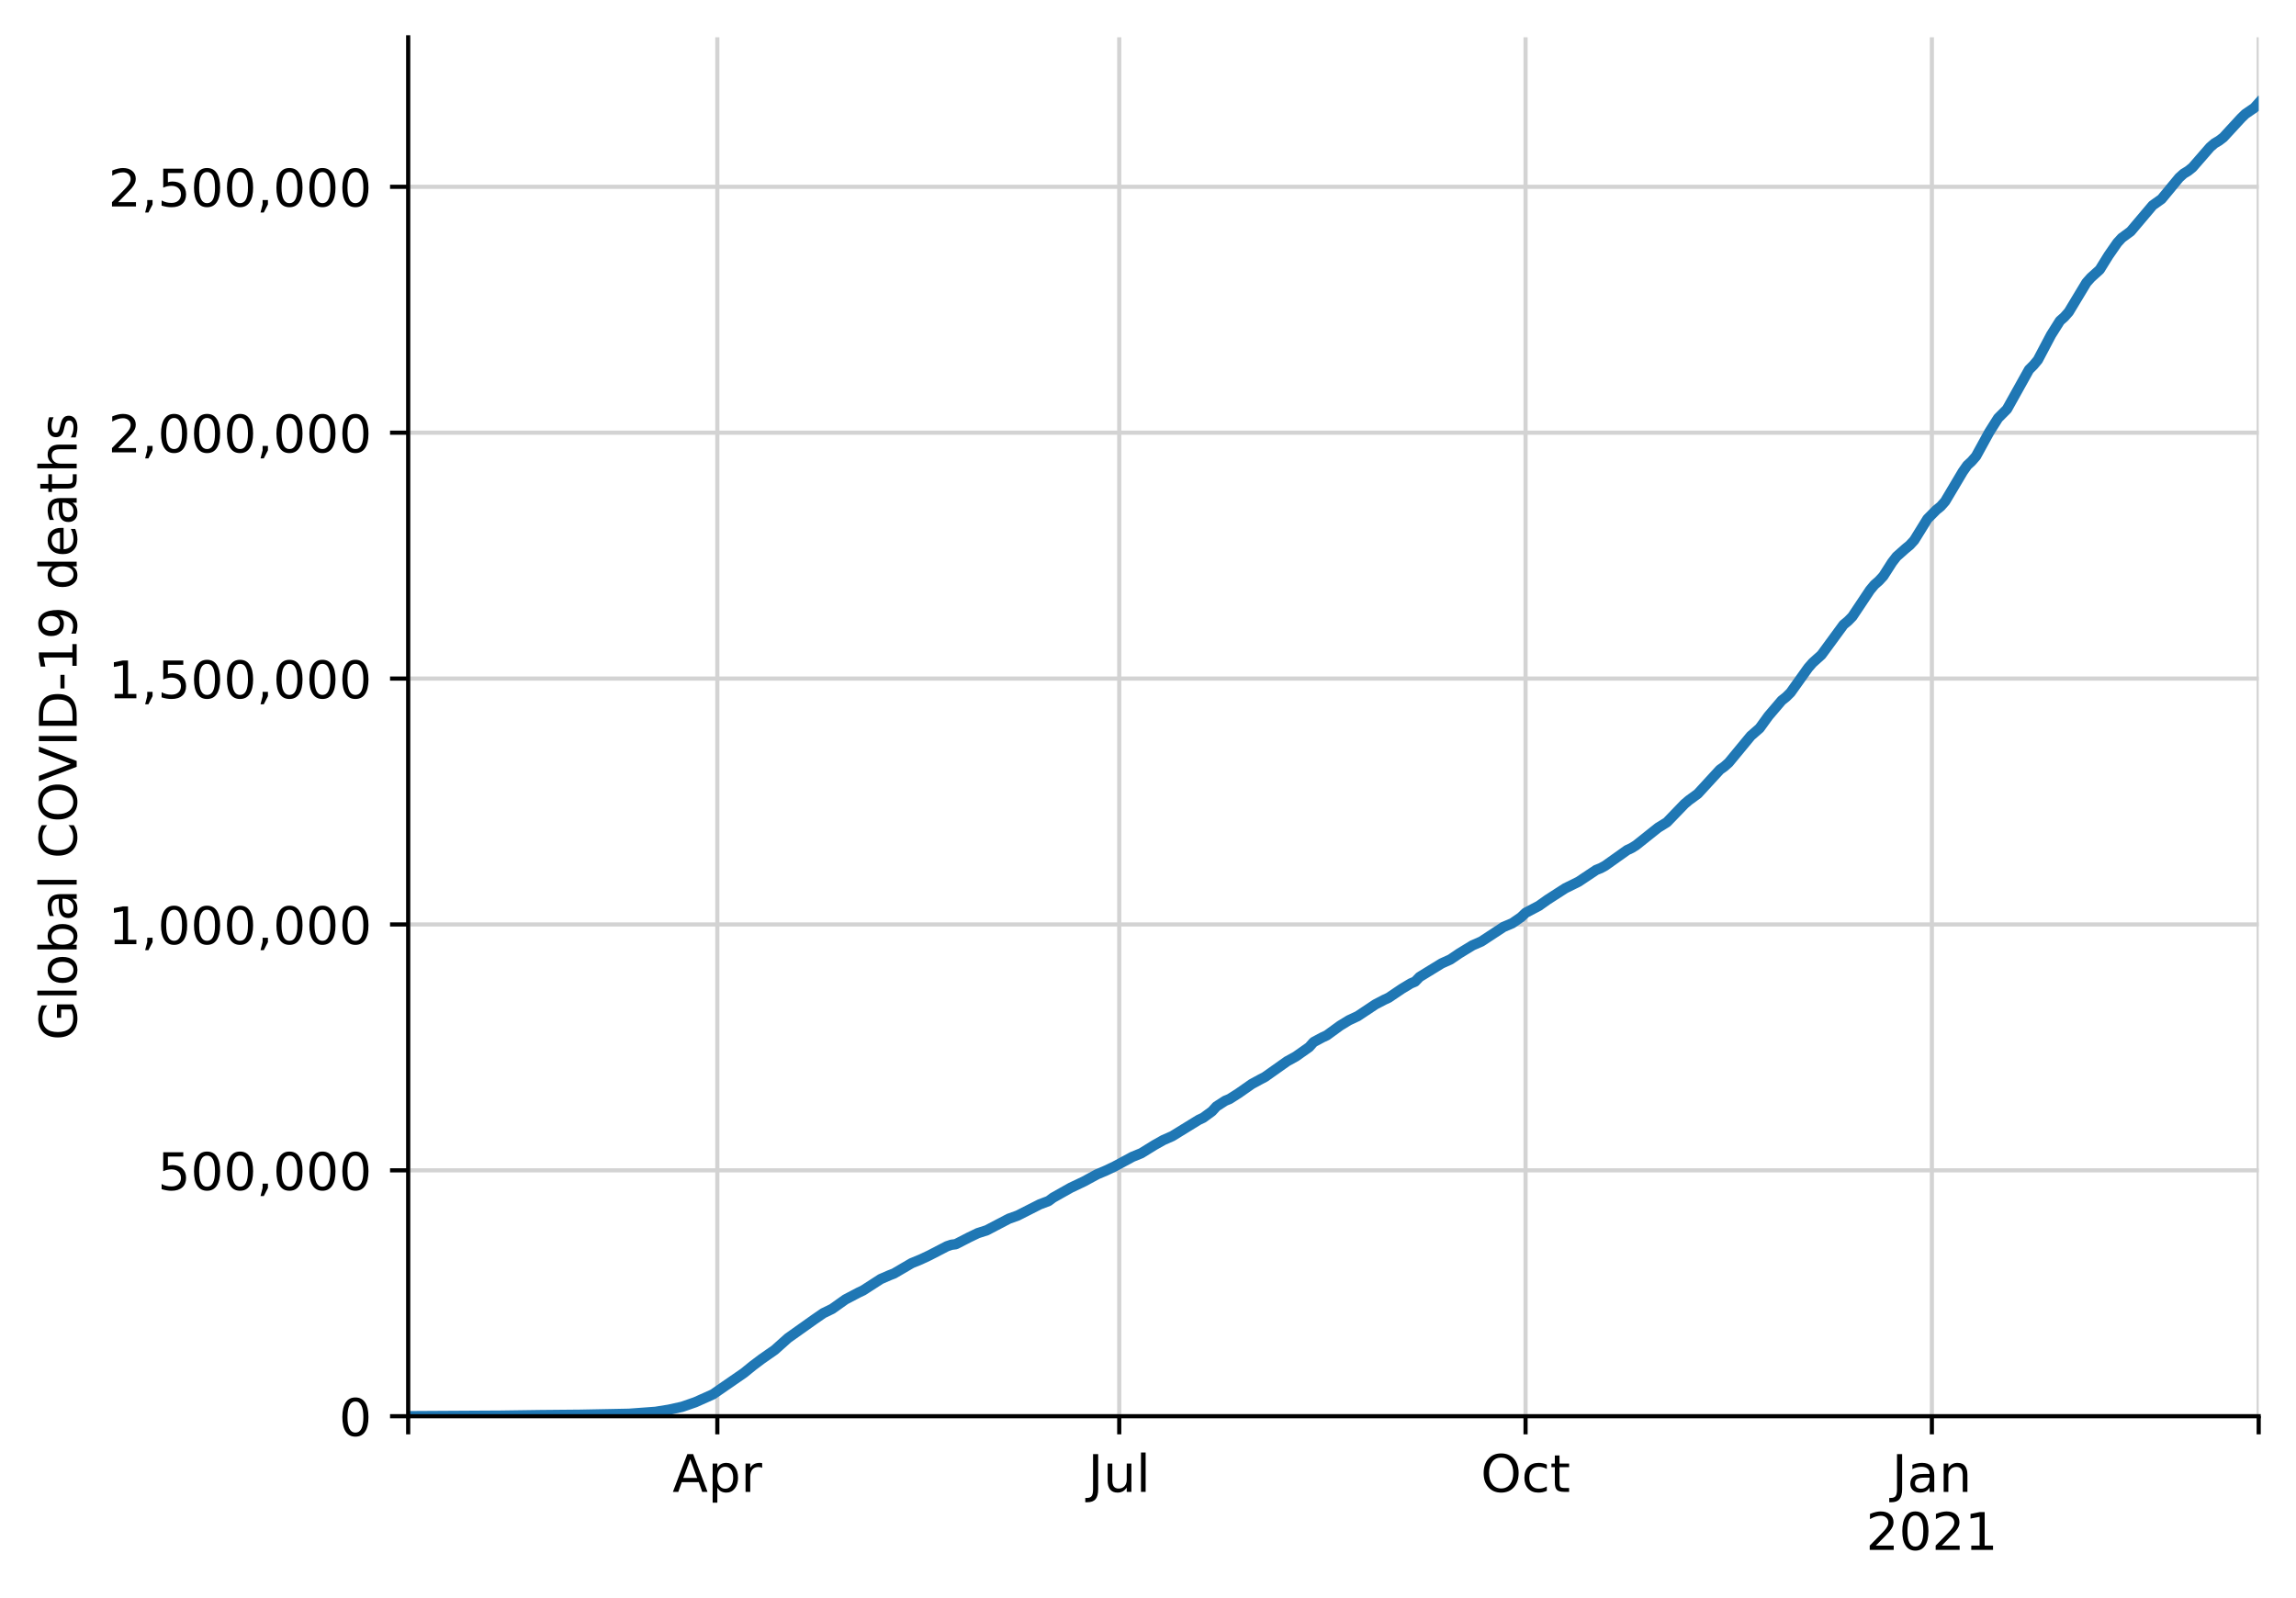
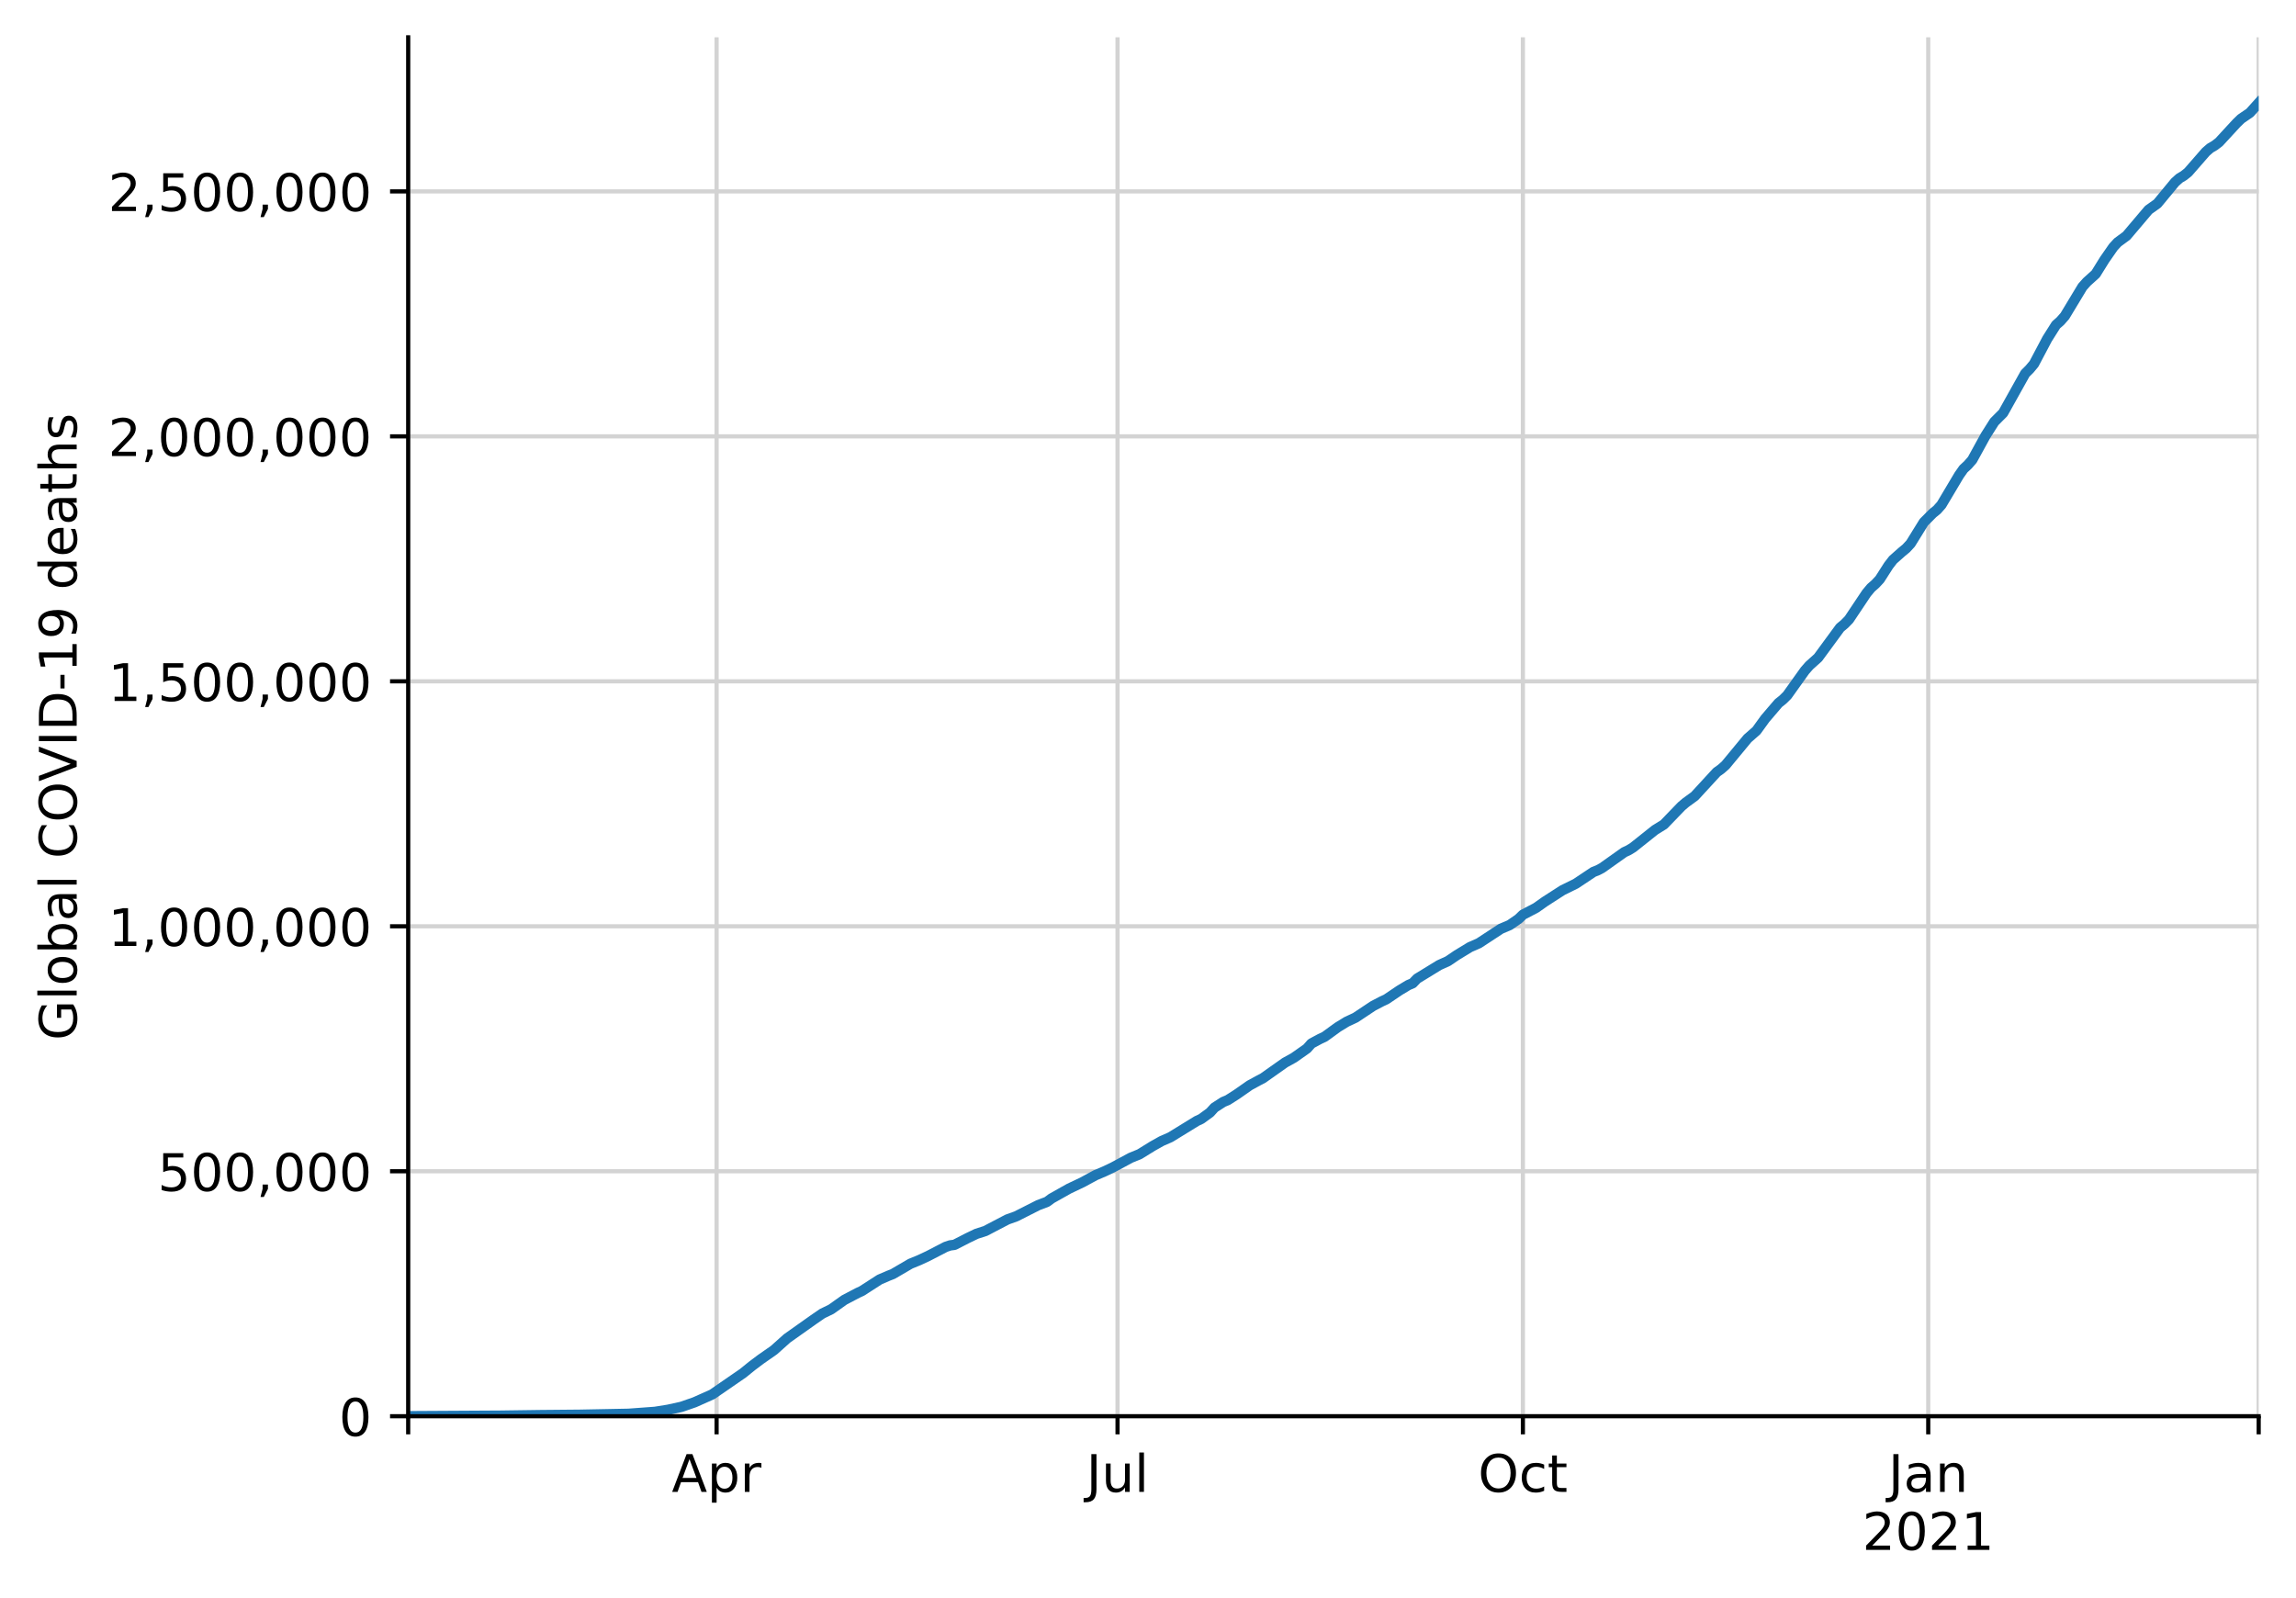
<svg xmlns="http://www.w3.org/2000/svg" xmlns:xlink="http://www.w3.org/1999/xlink" height="308.388pt" version="1.1" viewBox="0 0 443.092 308.388" width="443.092pt">
  <defs>
    <style type="text/css">
*{stroke-linecap:butt;stroke-linejoin:round;}
  </style>
  </defs>
  <g id="figure_1">
    <g id="patch_1">
      <path d="M 0 308.388  L 443.092 308.388  L 443.092 0  L 0 0  z " style="fill:#ffffff;" />
    </g>
    <g id="axes_1">
      <g id="patch_2">
        <path d="M 78.772 273.312  L 435.892 273.312  L 435.892 7.2  L 78.772 7.2  z " style="fill:#ffffff;" />
      </g>
      <g id="matplotlib.axis_1">
        <g id="xtick_1">
          <g id="line2d_1">
-             <path clip-path="url(#p3c2b52a610)" d="M 78.772 273.312  L 78.772 7.2  " style="fill:none;stroke:#d3d3d3;stroke-linecap:square;stroke-width:0.8;" />
+             <path clip-path="url(#p2e5a24aade)" d="M 78.772 273.312  L 78.772 7.2  " style="fill:none;stroke:#d3d3d3;stroke-linecap:square;stroke-width:0.8;" />
          </g>
          <g id="line2d_2">
            <defs>
-               <path d="M 0 0  L 0 3.5  " id="m7d4dc3a8d2" style="stroke:#000000;stroke-width:0.8;" />
-             </defs>
-             <g>
-               <use style="stroke:#000000;stroke-width:0.8;" x="78.772" xlink:href="#m7d4dc3a8d2" y="273.312" />
+               <path d="M 0 0  L 0 3.5  " id="mc92e51ea12" style="stroke:#000000;stroke-width:0.8;" />
+             </defs>
+             <g>
+               <use style="stroke:#000000;stroke-width:0.8;" x="78.772" xlink:href="#mc92e51ea12" y="273.312" />
            </g>
          </g>
        </g>
        <g id="xtick_2">
          <g id="line2d_3">
-             <path clip-path="url(#p3c2b52a610)" d="M 138.434 273.312  L 138.434 7.2  " style="fill:none;stroke:#d3d3d3;stroke-linecap:square;stroke-width:0.8;" />
+             <path clip-path="url(#p2e5a24aade)" d="M 138.292 273.312  L 138.292 7.2  " style="fill:none;stroke:#d3d3d3;stroke-linecap:square;stroke-width:0.8;" />
          </g>
          <g id="line2d_4">
            <g>
-               <use style="stroke:#000000;stroke-width:0.8;" x="138.434" xlink:href="#m7d4dc3a8d2" y="273.312" />
+               <use style="stroke:#000000;stroke-width:0.8;" x="138.292" xlink:href="#mc92e51ea12" y="273.312" />
            </g>
          </g>
          <g id="text_1">
            <defs>
              <path d="M 34.188 63.188  L 20.797 26.906  L 47.609 26.906  z M 28.609 72.906  L 39.797 72.906  L 67.578 0  L 57.328 0  L 50.688 18.703  L 17.828 18.703  L 11.188 0  L 0.781 0  z " id="DejaVuSans-65" />
              <path d="M 18.109 8.203  L 18.109 -20.797  L 9.078 -20.797  L 9.078 54.688  L 18.109 54.688  L 18.109 46.391  Q 20.953 51.266 25.266 53.625  Q 29.594 56 35.594 56  Q 45.562 56 51.781 48.094  Q 58.016 40.188 58.016 27.297  Q 58.016 14.406 51.781 6.484  Q 45.562 -1.422 35.594 -1.422  Q 29.594 -1.422 25.266 0.953  Q 20.953 3.328 18.109 8.203  z M 48.688 27.297  Q 48.688 37.203 44.609 42.844  Q 40.531 48.484 33.406 48.484  Q 26.266 48.484 22.188 42.844  Q 18.109 37.203 18.109 27.297  Q 18.109 17.391 22.188 11.75  Q 26.266 6.109 33.406 6.109  Q 40.531 6.109 44.609 11.75  Q 48.688 17.391 48.688 27.297  z " id="DejaVuSans-112" />
              <path d="M 41.109 46.297  Q 39.594 47.172 37.812 47.578  Q 36.031 48 33.891 48  Q 26.266 48 22.188 43.047  Q 18.109 38.094 18.109 28.812  L 18.109 0  L 9.078 0  L 9.078 54.688  L 18.109 54.688  L 18.109 46.188  Q 20.953 51.172 25.484 53.578  Q 30.031 56 36.531 56  Q 37.453 56 38.578 55.875  Q 39.703 55.766 41.062 55.516  z " id="DejaVuSans-114" />
            </defs>
-             <g transform="translate(129.7839 287.9104)scale(0.1 -0.1)">
+             <g transform="translate(129.6419 287.9104)scale(0.1 -0.1)">
              <use xlink:href="#DejaVuSans-65" />
              <use x="68.408" xlink:href="#DejaVuSans-112" />
              <use x="131.885" xlink:href="#DejaVuSans-114" />
            </g>
          </g>
        </g>
        <g id="xtick_3">
          <g id="line2d_5">
-             <path clip-path="url(#p3c2b52a610)" d="M 215.995 273.312  L 215.995 7.2  " style="fill:none;stroke:#d3d3d3;stroke-linecap:square;stroke-width:0.8;" />
+             <path clip-path="url(#p2e5a24aade)" d="M 215.668 273.312  L 215.668 7.2  " style="fill:none;stroke:#d3d3d3;stroke-linecap:square;stroke-width:0.8;" />
          </g>
          <g id="line2d_6">
            <g>
-               <use style="stroke:#000000;stroke-width:0.8;" x="215.995" xlink:href="#m7d4dc3a8d2" y="273.312" />
+               <use style="stroke:#000000;stroke-width:0.8;" x="215.668" xlink:href="#mc92e51ea12" y="273.312" />
            </g>
          </g>
          <g id="text_2">
            <defs>
              <path d="M 9.812 72.906  L 19.672 72.906  L 19.672 5.078  Q 19.672 -8.109 14.672 -14.062  Q 9.672 -20.016 -1.422 -20.016  L -5.172 -20.016  L -5.172 -11.719  L -2.094 -11.719  Q 4.438 -11.719 7.125 -8.047  Q 9.812 -4.391 9.812 5.078  z " id="DejaVuSans-74" />
              <path d="M 8.5 21.578  L 8.5 54.688  L 17.484 54.688  L 17.484 21.922  Q 17.484 14.156 20.5 10.266  Q 23.531 6.391 29.594 6.391  Q 36.859 6.391 41.078 11.031  Q 45.312 15.672 45.312 23.688  L 45.312 54.688  L 54.297 54.688  L 54.297 0  L 45.312 0  L 45.312 8.406  Q 42.047 3.422 37.719 1  Q 33.406 -1.422 27.688 -1.422  Q 18.266 -1.422 13.375 4.438  Q 8.5 10.297 8.5 21.578  z M 31.109 56  z " id="DejaVuSans-117" />
              <path d="M 9.422 75.984  L 18.406 75.984  L 18.406 0  L 9.422 0  z " id="DejaVuSans-108" />
            </defs>
-             <g transform="translate(209.9618 287.9104)scale(0.1 -0.1)">
+             <g transform="translate(209.6351 287.9104)scale(0.1 -0.1)">
              <use xlink:href="#DejaVuSans-74" />
              <use x="29.492" xlink:href="#DejaVuSans-117" />
              <use x="92.871" xlink:href="#DejaVuSans-108" />
            </g>
          </g>
        </g>
        <g id="xtick_4">
          <g id="line2d_7">
-             <path clip-path="url(#p3c2b52a610)" d="M 294.408 273.312  L 294.408 7.2  " style="fill:none;stroke:#d3d3d3;stroke-linecap:square;stroke-width:0.8;" />
+             <path clip-path="url(#p2e5a24aade)" d="M 293.894 273.312  L 293.894 7.2  " style="fill:none;stroke:#d3d3d3;stroke-linecap:square;stroke-width:0.8;" />
          </g>
          <g id="line2d_8">
            <g>
-               <use style="stroke:#000000;stroke-width:0.8;" x="294.408" xlink:href="#m7d4dc3a8d2" y="273.312" />
+               <use style="stroke:#000000;stroke-width:0.8;" x="293.894" xlink:href="#mc92e51ea12" y="273.312" />
            </g>
          </g>
          <g id="text_3">
            <defs>
              <path d="M 39.406 66.219  Q 28.656 66.219 22.328 58.203  Q 16.016 50.203 16.016 36.375  Q 16.016 22.609 22.328 14.594  Q 28.656 6.594 39.406 6.594  Q 50.141 6.594 56.422 14.594  Q 62.703 22.609 62.703 36.375  Q 62.703 50.203 56.422 58.203  Q 50.141 66.219 39.406 66.219  z M 39.406 74.219  Q 54.734 74.219 63.906 63.938  Q 73.094 53.656 73.094 36.375  Q 73.094 19.141 63.906 8.859  Q 54.734 -1.422 39.406 -1.422  Q 24.031 -1.422 14.812 8.828  Q 5.609 19.094 5.609 36.375  Q 5.609 53.656 14.812 63.938  Q 24.031 74.219 39.406 74.219  z " id="DejaVuSans-79" />
              <path d="M 48.781 52.594  L 48.781 44.188  Q 44.969 46.297 41.141 47.344  Q 37.312 48.391 33.406 48.391  Q 24.656 48.391 19.812 42.844  Q 14.984 37.312 14.984 27.297  Q 14.984 17.281 19.812 11.734  Q 24.656 6.203 33.406 6.203  Q 37.312 6.203 41.141 7.25  Q 44.969 8.297 48.781 10.406  L 48.781 2.094  Q 45.016 0.344 40.984 -0.531  Q 36.969 -1.422 32.422 -1.422  Q 20.062 -1.422 12.781 6.344  Q 5.516 14.109 5.516 27.297  Q 5.516 40.672 12.859 48.328  Q 20.219 56 33.016 56  Q 37.156 56 41.109 55.141  Q 45.062 54.297 48.781 52.594  z " id="DejaVuSans-99" />
              <path d="M 18.312 70.219  L 18.312 54.688  L 36.812 54.688  L 36.812 47.703  L 18.312 47.703  L 18.312 18.016  Q 18.312 11.328 20.141 9.422  Q 21.969 7.516 27.594 7.516  L 36.812 7.516  L 36.812 0  L 27.594 0  Q 17.188 0 13.234 3.875  Q 9.281 7.766 9.281 18.016  L 9.281 47.703  L 2.688 47.703  L 2.688 54.688  L 9.281 54.688  L 9.281 70.219  z " id="DejaVuSans-116" />
            </defs>
-             <g transform="translate(285.7623 287.9104)scale(0.1 -0.1)">
+             <g transform="translate(285.2488 287.9104)scale(0.1 -0.1)">
              <use xlink:href="#DejaVuSans-79" />
              <use x="78.711" xlink:href="#DejaVuSans-99" />
              <use x="133.691" xlink:href="#DejaVuSans-116" />
            </g>
          </g>
        </g>
        <g id="xtick_5">
          <g id="line2d_9">
-             <path clip-path="url(#p3c2b52a610)" d="M 372.821 273.312  L 372.821 7.2  " style="fill:none;stroke:#d3d3d3;stroke-linecap:square;stroke-width:0.8;" />
+             <path clip-path="url(#p2e5a24aade)" d="M 372.12 273.312  L 372.12 7.2  " style="fill:none;stroke:#d3d3d3;stroke-linecap:square;stroke-width:0.8;" />
          </g>
          <g id="line2d_10">
            <g>
-               <use style="stroke:#000000;stroke-width:0.8;" x="372.821" xlink:href="#m7d4dc3a8d2" y="273.312" />
+               <use style="stroke:#000000;stroke-width:0.8;" x="372.12" xlink:href="#mc92e51ea12" y="273.312" />
            </g>
          </g>
          <g id="text_4">
            <defs>
              <path d="M 34.281 27.484  Q 23.391 27.484 19.188 25  Q 14.984 22.516 14.984 16.5  Q 14.984 11.719 18.141 8.906  Q 21.297 6.109 26.703 6.109  Q 34.188 6.109 38.703 11.406  Q 43.219 16.703 43.219 25.484  L 43.219 27.484  z M 52.203 31.203  L 52.203 0  L 43.219 0  L 43.219 8.297  Q 40.141 3.328 35.547 0.953  Q 30.953 -1.422 24.312 -1.422  Q 15.922 -1.422 10.953 3.297  Q 6 8.016 6 15.922  Q 6 25.141 12.172 29.828  Q 18.359 34.516 30.609 34.516  L 43.219 34.516  L 43.219 35.406  Q 43.219 41.609 39.141 45  Q 35.062 48.391 27.688 48.391  Q 23 48.391 18.547 47.266  Q 14.109 46.141 10.016 43.891  L 10.016 52.203  Q 14.938 54.109 19.578 55.047  Q 24.219 56 28.609 56  Q 40.484 56 46.344 49.844  Q 52.203 43.703 52.203 31.203  z " id="DejaVuSans-97" />
              <path d="M 54.891 33.016  L 54.891 0  L 45.906 0  L 45.906 32.719  Q 45.906 40.484 42.875 44.328  Q 39.844 48.188 33.797 48.188  Q 26.516 48.188 22.312 43.547  Q 18.109 38.922 18.109 30.906  L 18.109 0  L 9.078 0  L 9.078 54.688  L 18.109 54.688  L 18.109 46.188  Q 21.344 51.125 25.703 53.562  Q 30.078 56 35.797 56  Q 45.219 56 50.047 50.172  Q 54.891 44.344 54.891 33.016  z " id="DejaVuSans-110" />
            </defs>
-             <g transform="translate(365.1128 287.9104)scale(0.1 -0.1)">
+             <g transform="translate(364.4126 287.9104)scale(0.1 -0.1)">
              <use xlink:href="#DejaVuSans-74" />
              <use x="29.492" xlink:href="#DejaVuSans-97" />
              <use x="90.771" xlink:href="#DejaVuSans-110" />
            </g>
            <defs>
              <path d="M 19.188 8.297  L 53.609 8.297  L 53.609 0  L 7.328 0  L 7.328 8.297  Q 12.938 14.109 22.625 23.891  Q 32.328 33.688 34.812 36.531  Q 39.547 41.844 41.422 45.531  Q 43.312 49.219 43.312 52.781  Q 43.312 58.594 39.234 62.25  Q 35.156 65.922 28.609 65.922  Q 23.969 65.922 18.812 64.312  Q 13.672 62.703 7.812 59.422  L 7.812 69.391  Q 13.766 71.781 18.938 73  Q 24.125 74.219 28.422 74.219  Q 39.75 74.219 46.484 68.547  Q 53.219 62.891 53.219 53.422  Q 53.219 48.922 51.531 44.891  Q 49.859 40.875 45.406 35.406  Q 44.188 33.984 37.641 27.219  Q 31.109 20.453 19.188 8.297  z " id="DejaVuSans-50" />
              <path d="M 31.781 66.406  Q 24.172 66.406 20.328 58.906  Q 16.5 51.422 16.5 36.375  Q 16.5 21.391 20.328 13.891  Q 24.172 6.391 31.781 6.391  Q 39.453 6.391 43.281 13.891  Q 47.125 21.391 47.125 36.375  Q 47.125 51.422 43.281 58.906  Q 39.453 66.406 31.781 66.406  z M 31.781 74.219  Q 44.047 74.219 50.516 64.516  Q 56.984 54.828 56.984 36.375  Q 56.984 17.969 50.516 8.266  Q 44.047 -1.422 31.781 -1.422  Q 19.531 -1.422 13.062 8.266  Q 6.594 17.969 6.594 36.375  Q 6.594 54.828 13.062 64.516  Q 19.531 74.219 31.781 74.219  z " id="DejaVuSans-48" />
              <path d="M 12.406 8.297  L 28.516 8.297  L 28.516 63.922  L 10.984 60.406  L 10.984 69.391  L 28.422 72.906  L 38.281 72.906  L 38.281 8.297  L 54.391 8.297  L 54.391 0  L 12.406 0  z " id="DejaVuSans-49" />
            </defs>
-             <g transform="translate(360.0956 299.1082)scale(0.1 -0.1)">
+             <g transform="translate(359.3954 299.1082)scale(0.1 -0.1)">
              <use xlink:href="#DejaVuSans-50" />
              <use x="63.623" xlink:href="#DejaVuSans-48" />
              <use x="127.246" xlink:href="#DejaVuSans-50" />
              <use x="190.869" xlink:href="#DejaVuSans-49" />
            </g>
          </g>
        </g>
        <g id="xtick_6">
          <g id="line2d_11">
-             <path clip-path="url(#p3c2b52a610)" d="M 435.892 273.312  L 435.892 7.2  " style="fill:none;stroke:#d3d3d3;stroke-linecap:square;stroke-width:0.8;" />
+             <path clip-path="url(#p2e5a24aade)" d="M 435.892 273.312  L 435.892 7.2  " style="fill:none;stroke:#d3d3d3;stroke-linecap:square;stroke-width:0.8;" />
          </g>
          <g id="line2d_12">
            <g>
-               <use style="stroke:#000000;stroke-width:0.8;" x="435.892" xlink:href="#m7d4dc3a8d2" y="273.312" />
+               <use style="stroke:#000000;stroke-width:0.8;" x="435.892" xlink:href="#mc92e51ea12" y="273.312" />
            </g>
          </g>
        </g>
      </g>
      <g id="matplotlib.axis_2">
        <g id="ytick_1">
          <g id="line2d_13">
-             <path clip-path="url(#p3c2b52a610)" d="M 78.772 273.312  L 435.892 273.312  " style="fill:none;stroke:#d3d3d3;stroke-linecap:square;stroke-width:0.8;" />
+             <path clip-path="url(#p2e5a24aade)" d="M 78.772 273.312  L 435.892 273.312  " style="fill:none;stroke:#d3d3d3;stroke-linecap:square;stroke-width:0.8;" />
          </g>
          <g id="line2d_14">
            <defs>
-               <path d="M 0 0  L -3.5 0  " id="mfc733ce268" style="stroke:#000000;stroke-width:0.8;" />
-             </defs>
-             <g>
-               <use style="stroke:#000000;stroke-width:0.8;" x="78.772" xlink:href="#mfc733ce268" y="273.312" />
+               <path d="M 0 0  L -3.5 0  " id="m2158e27679" style="stroke:#000000;stroke-width:0.8;" />
+             </defs>
+             <g>
+               <use style="stroke:#000000;stroke-width:0.8;" x="78.772" xlink:href="#m2158e27679" y="273.312" />
            </g>
          </g>
          <g id="text_5">
            <g transform="translate(65.40937 277.1112)scale(0.1 -0.1)">
              <use xlink:href="#DejaVuSans-48" />
            </g>
          </g>
        </g>
        <g id="ytick_2">
          <g id="line2d_15">
-             <path clip-path="url(#p3c2b52a610)" d="M 78.772 225.859  L 435.892 225.859  " style="fill:none;stroke:#d3d3d3;stroke-linecap:square;stroke-width:0.8;" />
+             <path clip-path="url(#p2e5a24aade)" d="M 78.772 226.036  L 435.892 226.036  " style="fill:none;stroke:#d3d3d3;stroke-linecap:square;stroke-width:0.8;" />
          </g>
          <g id="line2d_16">
            <g>
-               <use style="stroke:#000000;stroke-width:0.8;" x="78.772" xlink:href="#mfc733ce268" y="225.859" />
+               <use style="stroke:#000000;stroke-width:0.8;" x="78.772" xlink:href="#m2158e27679" y="226.036" />
            </g>
          </g>
          <g id="text_6">
            <defs>
              <path d="M 10.797 72.906  L 49.516 72.906  L 49.516 64.594  L 19.828 64.594  L 19.828 46.734  Q 21.969 47.469 24.109 47.828  Q 26.266 48.188 28.422 48.188  Q 40.625 48.188 47.75 41.5  Q 54.891 34.812 54.891 23.391  Q 54.891 11.625 47.562 5.094  Q 40.234 -1.422 26.906 -1.422  Q 22.312 -1.422 17.547 -0.641  Q 12.797 0.141 7.719 1.703  L 7.719 11.625  Q 12.109 9.234 16.797 8.062  Q 21.484 6.891 26.703 6.891  Q 35.156 6.891 40.078 11.328  Q 45.016 15.766 45.016 23.391  Q 45.016 31 40.078 35.438  Q 35.156 39.891 26.703 39.891  Q 22.75 39.891 18.812 39.016  Q 14.891 38.141 10.797 36.281  z " id="DejaVuSans-53" />
              <path d="M 11.719 12.406  L 22.016 12.406  L 22.016 4  L 14.016 -11.625  L 7.719 -11.625  L 11.719 4  z " id="DejaVuSans-44" />
            </defs>
-             <g transform="translate(30.41875 229.6586)scale(0.1 -0.1)">
+             <g transform="translate(30.41875 229.8355)scale(0.1 -0.1)">
              <use xlink:href="#DejaVuSans-53" />
              <use x="63.623" xlink:href="#DejaVuSans-48" />
              <use x="127.246" xlink:href="#DejaVuSans-48" />
              <use x="190.869" xlink:href="#DejaVuSans-44" />
              <use x="222.656" xlink:href="#DejaVuSans-48" />
              <use x="286.279" xlink:href="#DejaVuSans-48" />
              <use x="349.902" xlink:href="#DejaVuSans-48" />
            </g>
          </g>
        </g>
        <g id="ytick_3">
          <g id="line2d_17">
-             <path clip-path="url(#p3c2b52a610)" d="M 78.772 178.407  L 435.892 178.407  " style="fill:none;stroke:#d3d3d3;stroke-linecap:square;stroke-width:0.8;" />
+             <path clip-path="url(#p2e5a24aade)" d="M 78.772 178.761  L 435.892 178.761  " style="fill:none;stroke:#d3d3d3;stroke-linecap:square;stroke-width:0.8;" />
          </g>
          <g id="line2d_18">
            <g>
-               <use style="stroke:#000000;stroke-width:0.8;" x="78.772" xlink:href="#mfc733ce268" y="178.407" />
+               <use style="stroke:#000000;stroke-width:0.8;" x="78.772" xlink:href="#m2158e27679" y="178.761" />
            </g>
          </g>
          <g id="text_7">
-             <g transform="translate(20.87813 182.2059)scale(0.1 -0.1)">
+             <g transform="translate(20.87813 182.5597)scale(0.1 -0.1)">
              <use xlink:href="#DejaVuSans-49" />
              <use x="63.623" xlink:href="#DejaVuSans-44" />
              <use x="95.41" xlink:href="#DejaVuSans-48" />
              <use x="159.033" xlink:href="#DejaVuSans-48" />
              <use x="222.656" xlink:href="#DejaVuSans-48" />
              <use x="286.279" xlink:href="#DejaVuSans-44" />
              <use x="318.066" xlink:href="#DejaVuSans-48" />
              <use x="381.689" xlink:href="#DejaVuSans-48" />
              <use x="445.312" xlink:href="#DejaVuSans-48" />
            </g>
          </g>
        </g>
        <g id="ytick_4">
          <g id="line2d_19">
-             <path clip-path="url(#p3c2b52a610)" d="M 78.772 130.954  L 435.892 130.954  " style="fill:none;stroke:#d3d3d3;stroke-linecap:square;stroke-width:0.8;" />
+             <path clip-path="url(#p2e5a24aade)" d="M 78.772 131.485  L 435.892 131.485  " style="fill:none;stroke:#d3d3d3;stroke-linecap:square;stroke-width:0.8;" />
          </g>
          <g id="line2d_20">
            <g>
-               <use style="stroke:#000000;stroke-width:0.8;" x="78.772" xlink:href="#mfc733ce268" y="130.954" />
+               <use style="stroke:#000000;stroke-width:0.8;" x="78.772" xlink:href="#m2158e27679" y="131.485" />
            </g>
          </g>
          <g id="text_8">
-             <g transform="translate(20.87813 134.7533)scale(0.1 -0.1)">
+             <g transform="translate(20.87813 135.284)scale(0.1 -0.1)">
              <use xlink:href="#DejaVuSans-49" />
              <use x="63.623" xlink:href="#DejaVuSans-44" />
              <use x="95.41" xlink:href="#DejaVuSans-53" />
              <use x="159.033" xlink:href="#DejaVuSans-48" />
              <use x="222.656" xlink:href="#DejaVuSans-48" />
              <use x="286.279" xlink:href="#DejaVuSans-44" />
              <use x="318.066" xlink:href="#DejaVuSans-48" />
              <use x="381.689" xlink:href="#DejaVuSans-48" />
              <use x="445.312" xlink:href="#DejaVuSans-48" />
            </g>
          </g>
        </g>
        <g id="ytick_5">
          <g id="line2d_21">
-             <path clip-path="url(#p3c2b52a610)" d="M 78.772 83.501  L 435.892 83.501  " style="fill:none;stroke:#d3d3d3;stroke-linecap:square;stroke-width:0.8;" />
+             <path clip-path="url(#p2e5a24aade)" d="M 78.772 84.209  L 435.892 84.209  " style="fill:none;stroke:#d3d3d3;stroke-linecap:square;stroke-width:0.8;" />
          </g>
          <g id="line2d_22">
            <g>
-               <use style="stroke:#000000;stroke-width:0.8;" x="78.772" xlink:href="#mfc733ce268" y="83.501" />
+               <use style="stroke:#000000;stroke-width:0.8;" x="78.772" xlink:href="#m2158e27679" y="84.209" />
            </g>
          </g>
          <g id="text_9">
-             <g transform="translate(20.87813 87.30067)scale(0.1 -0.1)">
+             <g transform="translate(20.87813 88.00823)scale(0.1 -0.1)">
              <use xlink:href="#DejaVuSans-50" />
              <use x="63.623" xlink:href="#DejaVuSans-44" />
              <use x="95.41" xlink:href="#DejaVuSans-48" />
              <use x="159.033" xlink:href="#DejaVuSans-48" />
              <use x="222.656" xlink:href="#DejaVuSans-48" />
              <use x="286.279" xlink:href="#DejaVuSans-44" />
              <use x="318.066" xlink:href="#DejaVuSans-48" />
              <use x="381.689" xlink:href="#DejaVuSans-48" />
              <use x="445.312" xlink:href="#DejaVuSans-48" />
            </g>
          </g>
        </g>
        <g id="ytick_6">
          <g id="line2d_23">
-             <path clip-path="url(#p3c2b52a610)" d="M 78.772 36.049  L 435.892 36.049  " style="fill:none;stroke:#d3d3d3;stroke-linecap:square;stroke-width:0.8;" />
+             <path clip-path="url(#p2e5a24aade)" d="M 78.772 36.933  L 435.892 36.933  " style="fill:none;stroke:#d3d3d3;stroke-linecap:square;stroke-width:0.8;" />
          </g>
          <g id="line2d_24">
            <g>
-               <use style="stroke:#000000;stroke-width:0.8;" x="78.772" xlink:href="#mfc733ce268" y="36.049" />
+               <use style="stroke:#000000;stroke-width:0.8;" x="78.772" xlink:href="#m2158e27679" y="36.933" />
            </g>
          </g>
          <g id="text_10">
-             <g transform="translate(20.87813 39.84803)scale(0.1 -0.1)">
+             <g transform="translate(20.87813 40.73249)scale(0.1 -0.1)">
              <use xlink:href="#DejaVuSans-50" />
              <use x="63.623" xlink:href="#DejaVuSans-44" />
              <use x="95.41" xlink:href="#DejaVuSans-53" />
              <use x="159.033" xlink:href="#DejaVuSans-48" />
              <use x="222.656" xlink:href="#DejaVuSans-48" />
              <use x="286.279" xlink:href="#DejaVuSans-44" />
              <use x="318.066" xlink:href="#DejaVuSans-48" />
              <use x="381.689" xlink:href="#DejaVuSans-48" />
              <use x="445.312" xlink:href="#DejaVuSans-48" />
            </g>
          </g>
        </g>
        <g id="text_11">
          <defs>
            <path d="M 59.516 10.406  L 59.516 29.984  L 43.406 29.984  L 43.406 38.094  L 69.281 38.094  L 69.281 6.781  Q 63.578 2.734 56.688 0.656  Q 49.812 -1.422 42 -1.422  Q 24.906 -1.422 15.25 8.562  Q 5.609 18.562 5.609 36.375  Q 5.609 54.25 15.25 64.234  Q 24.906 74.219 42 74.219  Q 49.125 74.219 55.547 72.453  Q 61.969 70.703 67.391 67.281  L 67.391 56.781  Q 61.922 61.422 55.766 63.766  Q 49.609 66.109 42.828 66.109  Q 29.438 66.109 22.719 58.641  Q 16.016 51.172 16.016 36.375  Q 16.016 21.625 22.719 14.156  Q 29.438 6.688 42.828 6.688  Q 48.047 6.688 52.141 7.594  Q 56.25 8.5 59.516 10.406  z " id="DejaVuSans-71" />
            <path d="M 30.609 48.391  Q 23.391 48.391 19.188 42.75  Q 14.984 37.109 14.984 27.297  Q 14.984 17.484 19.156 11.844  Q 23.344 6.203 30.609 6.203  Q 37.797 6.203 41.984 11.859  Q 46.188 17.531 46.188 27.297  Q 46.188 37.016 41.984 42.703  Q 37.797 48.391 30.609 48.391  z M 30.609 56  Q 42.328 56 49.016 48.375  Q 55.719 40.766 55.719 27.297  Q 55.719 13.875 49.016 6.219  Q 42.328 -1.422 30.609 -1.422  Q 18.844 -1.422 12.172 6.219  Q 5.516 13.875 5.516 27.297  Q 5.516 40.766 12.172 48.375  Q 18.844 56 30.609 56  z " id="DejaVuSans-111" />
            <path d="M 48.688 27.297  Q 48.688 37.203 44.609 42.844  Q 40.531 48.484 33.406 48.484  Q 26.266 48.484 22.188 42.844  Q 18.109 37.203 18.109 27.297  Q 18.109 17.391 22.188 11.75  Q 26.266 6.109 33.406 6.109  Q 40.531 6.109 44.609 11.75  Q 48.688 17.391 48.688 27.297  z M 18.109 46.391  Q 20.953 51.266 25.266 53.625  Q 29.594 56 35.594 56  Q 45.562 56 51.781 48.094  Q 58.016 40.188 58.016 27.297  Q 58.016 14.406 51.781 6.484  Q 45.562 -1.422 35.594 -1.422  Q 29.594 -1.422 25.266 0.953  Q 20.953 3.328 18.109 8.203  L 18.109 0  L 9.078 0  L 9.078 75.984  L 18.109 75.984  z " id="DejaVuSans-98" />
            <path id="DejaVuSans-32" />
            <path d="M 64.406 67.281  L 64.406 56.891  Q 59.422 61.531 53.781 63.812  Q 48.141 66.109 41.797 66.109  Q 29.297 66.109 22.656 58.469  Q 16.016 50.828 16.016 36.375  Q 16.016 21.969 22.656 14.328  Q 29.297 6.688 41.797 6.688  Q 48.141 6.688 53.781 8.984  Q 59.422 11.281 64.406 15.922  L 64.406 5.609  Q 59.234 2.094 53.438 0.328  Q 47.656 -1.422 41.219 -1.422  Q 24.656 -1.422 15.125 8.703  Q 5.609 18.844 5.609 36.375  Q 5.609 53.953 15.125 64.078  Q 24.656 74.219 41.219 74.219  Q 47.75 74.219 53.531 72.484  Q 59.328 70.75 64.406 67.281  z " id="DejaVuSans-67" />
            <path d="M 28.609 0  L 0.781 72.906  L 11.078 72.906  L 34.188 11.531  L 57.328 72.906  L 67.578 72.906  L 39.797 0  z " id="DejaVuSans-86" />
            <path d="M 9.812 72.906  L 19.672 72.906  L 19.672 0  L 9.812 0  z " id="DejaVuSans-73" />
            <path d="M 19.672 64.797  L 19.672 8.109  L 31.594 8.109  Q 46.688 8.109 53.688 14.938  Q 60.688 21.781 60.688 36.531  Q 60.688 51.172 53.688 57.984  Q 46.688 64.797 31.594 64.797  z M 9.812 72.906  L 30.078 72.906  Q 51.266 72.906 61.172 64.094  Q 71.094 55.281 71.094 36.531  Q 71.094 17.672 61.125 8.828  Q 51.172 0 30.078 0  L 9.812 0  z " id="DejaVuSans-68" />
            <path d="M 4.891 31.391  L 31.203 31.391  L 31.203 23.391  L 4.891 23.391  z " id="DejaVuSans-45" />
            <path d="M 10.984 1.516  L 10.984 10.5  Q 14.703 8.734 18.5 7.812  Q 22.312 6.891 25.984 6.891  Q 35.75 6.891 40.891 13.453  Q 46.047 20.016 46.781 33.406  Q 43.953 29.203 39.594 26.953  Q 35.25 24.703 29.984 24.703  Q 19.047 24.703 12.672 31.312  Q 6.297 37.938 6.297 49.422  Q 6.297 60.641 12.938 67.422  Q 19.578 74.219 30.609 74.219  Q 43.266 74.219 49.922 64.516  Q 56.594 54.828 56.594 36.375  Q 56.594 19.141 48.406 8.859  Q 40.234 -1.422 26.422 -1.422  Q 22.703 -1.422 18.891 -0.688  Q 15.094 0.047 10.984 1.516  z M 30.609 32.422  Q 37.25 32.422 41.125 36.953  Q 45.016 41.5 45.016 49.422  Q 45.016 57.281 41.125 61.844  Q 37.25 66.406 30.609 66.406  Q 23.969 66.406 20.094 61.844  Q 16.219 57.281 16.219 49.422  Q 16.219 41.5 20.094 36.953  Q 23.969 32.422 30.609 32.422  z " id="DejaVuSans-57" />
            <path d="M 45.406 46.391  L 45.406 75.984  L 54.391 75.984  L 54.391 0  L 45.406 0  L 45.406 8.203  Q 42.578 3.328 38.25 0.953  Q 33.938 -1.422 27.875 -1.422  Q 17.969 -1.422 11.734 6.484  Q 5.516 14.406 5.516 27.297  Q 5.516 40.188 11.734 48.094  Q 17.969 56 27.875 56  Q 33.938 56 38.25 53.625  Q 42.578 51.266 45.406 46.391  z M 14.797 27.297  Q 14.797 17.391 18.875 11.75  Q 22.953 6.109 30.078 6.109  Q 37.203 6.109 41.297 11.75  Q 45.406 17.391 45.406 27.297  Q 45.406 37.203 41.297 42.844  Q 37.203 48.484 30.078 48.484  Q 22.953 48.484 18.875 42.844  Q 14.797 37.203 14.797 27.297  z " id="DejaVuSans-100" />
            <path d="M 56.203 29.594  L 56.203 25.203  L 14.891 25.203  Q 15.484 15.922 20.484 11.062  Q 25.484 6.203 34.422 6.203  Q 39.594 6.203 44.453 7.469  Q 49.312 8.734 54.109 11.281  L 54.109 2.781  Q 49.266 0.734 44.188 -0.344  Q 39.109 -1.422 33.891 -1.422  Q 20.797 -1.422 13.156 6.188  Q 5.516 13.812 5.516 26.812  Q 5.516 40.234 12.766 48.109  Q 20.016 56 32.328 56  Q 43.359 56 49.781 48.891  Q 56.203 41.797 56.203 29.594  z M 47.219 32.234  Q 47.125 39.594 43.094 43.984  Q 39.062 48.391 32.422 48.391  Q 24.906 48.391 20.391 44.141  Q 15.875 39.891 15.188 32.172  z " id="DejaVuSans-101" />
            <path d="M 54.891 33.016  L 54.891 0  L 45.906 0  L 45.906 32.719  Q 45.906 40.484 42.875 44.328  Q 39.844 48.188 33.797 48.188  Q 26.516 48.188 22.312 43.547  Q 18.109 38.922 18.109 30.906  L 18.109 0  L 9.078 0  L 9.078 75.984  L 18.109 75.984  L 18.109 46.188  Q 21.344 51.125 25.703 53.562  Q 30.078 56 35.797 56  Q 45.219 56 50.047 50.172  Q 54.891 44.344 54.891 33.016  z " id="DejaVuSans-104" />
            <path d="M 44.281 53.078  L 44.281 44.578  Q 40.484 46.531 36.375 47.5  Q 32.281 48.484 27.875 48.484  Q 21.188 48.484 17.844 46.438  Q 14.5 44.391 14.5 40.281  Q 14.5 37.156 16.891 35.375  Q 19.281 33.594 26.516 31.984  L 29.594 31.297  Q 39.156 29.25 43.188 25.516  Q 47.219 21.781 47.219 15.094  Q 47.219 7.469 41.188 3.016  Q 35.156 -1.422 24.609 -1.422  Q 20.219 -1.422 15.453 -0.562  Q 10.688 0.297 5.422 2  L 5.422 11.281  Q 10.406 8.688 15.234 7.391  Q 20.062 6.109 24.812 6.109  Q 31.156 6.109 34.562 8.281  Q 37.984 10.453 37.984 14.406  Q 37.984 18.062 35.516 20.016  Q 33.062 21.969 24.703 23.781  L 21.578 24.516  Q 13.234 26.266 9.516 29.906  Q 5.812 33.547 5.812 39.891  Q 5.812 47.609 11.281 51.797  Q 16.75 56 26.812 56  Q 31.781 56 36.172 55.266  Q 40.578 54.547 44.281 53.078  z " id="DejaVuSans-115" />
          </defs>
          <g transform="translate(14.79844 200.7708)rotate(-90)scale(0.1 -0.1)">
            <use xlink:href="#DejaVuSans-71" />
            <use x="77.49" xlink:href="#DejaVuSans-108" />
            <use x="105.273" xlink:href="#DejaVuSans-111" />
            <use x="166.455" xlink:href="#DejaVuSans-98" />
            <use x="229.932" xlink:href="#DejaVuSans-97" />
            <use x="291.211" xlink:href="#DejaVuSans-108" />
            <use x="318.994" xlink:href="#DejaVuSans-32" />
            <use x="350.781" xlink:href="#DejaVuSans-67" />
            <use x="420.605" xlink:href="#DejaVuSans-79" />
            <use x="499.301" xlink:href="#DejaVuSans-86" />
            <use x="567.709" xlink:href="#DejaVuSans-73" />
            <use x="597.201" xlink:href="#DejaVuSans-68" />
            <use x="674.203" xlink:href="#DejaVuSans-45" />
            <use x="710.287" xlink:href="#DejaVuSans-49" />
            <use x="773.91" xlink:href="#DejaVuSans-57" />
            <use x="837.533" xlink:href="#DejaVuSans-32" />
            <use x="869.32" xlink:href="#DejaVuSans-100" />
            <use x="932.797" xlink:href="#DejaVuSans-101" />
            <use x="994.32" xlink:href="#DejaVuSans-97" />
            <use x="1055.6" xlink:href="#DejaVuSans-116" />
            <use x="1094.809" xlink:href="#DejaVuSans-104" />
            <use x="1158.188" xlink:href="#DejaVuSans-115" />
          </g>
        </g>
      </g>
      <g id="line2d_25">
-         <path clip-path="url(#p3c2b52a610)" d="M 78.772 273.31  L 96.67 273.206  L 104.341 273.098  L 112.012 273.028  L 121.388 272.845  L 126.502 272.47  L 129.058 272.06  L 131.615 271.498  L 134.172 270.612  L 137.582 269.086  L 143.548 264.972  L 145.252 263.588  L 146.957 262.302  L 149.514 260.518  L 152.071 258.229  L 157.185 254.601  L 158.889 253.425  L 160.594 252.597  L 163.151 250.78  L 165.708 249.437  L 166.56 249.037  L 169.97 246.837  L 171.674 246.098  L 172.527 245.767  L 175.936 243.773  L 177.64 243.074  L 179.345 242.276  L 182.754 240.51  L 183.607 240.224  L 184.459 240.109  L 187.016 238.794  L 188.721 237.975  L 190.425 237.428  L 194.687 235.198  L 196.391 234.587  L 200.653 232.425  L 202.358 231.779  L 203.21 231.142  L 206.619 229.222  L 209.176 228.008  L 211.733 226.621  L 213.438 225.897  L 215.142 225.084  L 218.552 223.248  L 220.256 222.552  L 222.813 220.971  L 224.518 220.012  L 226.222 219.263  L 231.336 216.116  L 232.189 215.716  L 233.893 214.471  L 234.746 213.532  L 236.45 212.433  L 237.302 212.08  L 239.007 210.993  L 241.564 209.206  L 243.269 208.279  L 244.121 207.834  L 248.383 204.818  L 250.087 203.877  L 252.644 202.076  L 253.496 201.113  L 255.201 200.201  L 256.053 199.804  L 258.61 197.944  L 260.315 196.9  L 262.02 196.102  L 265.429 193.833  L 267.133 192.943  L 267.986 192.546  L 270.543 190.821  L 272.247 189.794  L 273.1 189.431  L 273.952 188.541  L 275.657 187.496  L 278.214 185.927  L 279.918 185.153  L 281.623 183.995  L 284.18 182.437  L 285.884 181.692  L 290.146 178.894  L 291.851 178.167  L 293.555 176.993  L 294.408 176.166  L 296.965 174.825  L 298.669 173.617  L 302.078 171.422  L 304.635 170.159  L 308.045 167.884  L 308.897 167.548  L 309.749 167.089  L 314.011 164.061  L 314.863 163.662  L 315.715 163.138  L 319.977 159.741  L 321.682 158.686  L 325.091 155.15  L 325.943 154.429  L 327.648 153.186  L 331.909 148.547  L 332.762 147.938  L 333.614 147.183  L 337.876 142.023  L 339.58 140.532  L 341.285 138.179  L 343.842 135.184  L 344.694 134.505  L 345.546 133.662  L 348.956 128.884  L 349.808 127.908  L 351.513 126.375  L 355.774 120.562  L 356.627 119.854  L 357.479 118.983  L 360.888 113.875  L 361.74 112.853  L 362.593 112.103  L 363.445 111.185  L 365.15 108.518  L 366.002 107.414  L 367.707 105.899  L 368.559 105.196  L 369.411 104.271  L 371.968 100.137  L 373.673 98.421  L 374.525 97.725  L 375.378 96.762  L 378.787 91.028  L 379.639 89.814  L 380.491 89.023  L 381.344 88.044  L 383.901 83.38  L 385.605 80.687  L 387.31 78.976  L 391.571 71.336  L 392.424 70.486  L 393.276 69.465  L 395.833 64.623  L 397.538 61.92  L 398.39 61.164  L 399.242 60.197  L 402.652 54.542  L 403.504 53.584  L 405.209 52.045  L 406.913 49.299  L 408.618 46.843  L 409.47 45.914  L 411.175 44.663  L 415.436 39.625  L 417.141 38.415  L 420.55 34.286  L 421.403 33.515  L 422.255 33.004  L 423.107 32.32  L 426.516 28.406  L 427.369 27.664  L 428.221 27.166  L 429.073 26.516  L 432.483 22.814  L 433.335 21.987  L 435.04 20.821  L 435.892 19.872  L 435.892 19.872  " style="fill:none;stroke:#1f77b4;stroke-linecap:square;stroke-width:2;" />
+         <path clip-path="url(#p2e5a24aade)" d="M 78.772 273.31  L 96.628 273.206  L 104.28 273.099  L 111.933 273.029  L 121.286 272.847  L 126.388 272.473  L 128.939 272.065  L 131.49 271.505  L 134.04 270.622  L 137.442 269.102  L 143.394 265.003  L 145.094 263.624  L 146.795 262.343  L 149.346 260.565  L 151.896 258.285  L 156.998 254.671  L 158.699 253.499  L 160.399 252.674  L 162.95 250.864  L 165.501 249.526  L 166.351 249.128  L 169.752 246.935  L 171.453 246.2  L 172.303 245.87  L 175.704 243.883  L 177.405 243.187  L 179.106 242.392  L 182.507 240.632  L 183.357 240.347  L 184.207 240.233  L 186.758 238.923  L 188.459 238.107  L 190.159 237.562  L 194.411 235.34  L 196.111 234.731  L 200.363 232.578  L 202.063 231.934  L 202.914 231.299  L 206.315 229.386  L 208.866 228.177  L 211.416 226.795  L 213.117 226.073  L 214.818 225.264  L 218.219 223.435  L 219.919 222.741  L 222.47 221.166  L 224.171 220.211  L 225.871 219.464  L 230.973 216.329  L 231.823 215.931  L 233.524 214.691  L 234.374 213.754  L 236.075 212.66  L 236.925 212.309  L 238.626 211.226  L 241.176 209.445  L 242.877 208.521  L 243.727 208.078  L 247.979 205.074  L 249.679 204.136  L 252.23 202.342  L 253.08 201.383  L 254.781 200.473  L 255.631 200.078  L 258.182 198.225  L 259.883 197.185  L 261.583 196.39  L 264.984 194.129  L 266.685 193.242  L 267.535 192.847  L 270.086 191.128  L 271.787 190.105  L 272.637 189.744  L 273.487 188.857  L 275.188 187.816  L 277.739 186.252  L 279.439 185.481  L 281.14 184.328  L 283.691 182.776  L 285.391 182.034  L 289.643 179.246  L 291.343 178.522  L 293.044 177.352  L 293.894 176.529  L 296.445 175.192  L 298.146 173.989  L 301.547 171.801  L 304.098 170.544  L 307.499 168.277  L 308.349 167.942  L 309.199 167.485  L 313.451 164.469  L 314.301 164.071  L 315.151 163.549  L 319.403 160.164  L 321.103 159.114  L 324.504 155.59  L 325.355 154.872  L 327.055 153.634  L 331.307 149.012  L 332.157 148.405  L 333.007 147.653  L 337.259 142.513  L 338.959 141.027  L 340.66 138.683  L 343.211 135.699  L 344.061 135.022  L 344.911 134.183  L 348.312 129.422  L 349.163 128.45  L 350.863 126.923  L 355.115 121.131  L 355.965 120.426  L 356.815 119.558  L 360.216 114.469  L 361.067 113.451  L 361.917 112.704  L 362.767 111.79  L 364.468 109.132  L 365.318 108.032  L 367.019 106.523  L 367.869 105.823  L 368.719 104.901  L 371.27 100.783  L 372.971 99.073  L 373.821 98.38  L 374.671 97.42  L 378.072 91.707  L 378.923 90.498  L 379.773 89.71  L 380.623 88.735  L 383.174 84.088  L 384.875 81.405  L 386.575 79.701  L 390.827 72.089  L 391.677 71.242  L 392.527 70.225  L 395.078 65.401  L 396.779 62.708  L 397.629 61.955  L 398.479 60.992  L 401.88 55.357  L 402.731 54.403  L 404.431 52.87  L 406.132 50.134  L 407.832 47.687  L 408.683 46.762  L 410.383 45.515  L 414.635 40.497  L 416.335 39.29  L 419.736 35.177  L 420.587 34.409  L 421.437 33.9  L 422.287 33.218  L 425.688 29.319  L 426.539 28.58  L 427.389 28.083  L 428.239 27.436  L 431.64 23.748  L 432.491 22.924  L 434.191 21.762  L 435.892 19.872  L 435.892 19.872  " style="fill:none;stroke:#1f77b4;stroke-linecap:square;stroke-width:2;" />
      </g>
      <g id="patch_3">
        <path d="M 78.772 273.312  L 78.772 7.2  " style="fill:none;stroke:#000000;stroke-linecap:square;stroke-linejoin:miter;stroke-width:0.8;" />
      </g>
      <g id="patch_4">
        <path d="M 78.772 273.312  L 435.892 273.312  " style="fill:none;stroke:#000000;stroke-linecap:square;stroke-linejoin:miter;stroke-width:0.8;" />
      </g>
    </g>
  </g>
  <defs>
-     <clipPath id="p3c2b52a610">
+     <clipPath id="p2e5a24aade">
      <rect height="266.112" width="357.12" x="78.772" y="7.2" />
    </clipPath>
  </defs>
</svg>
